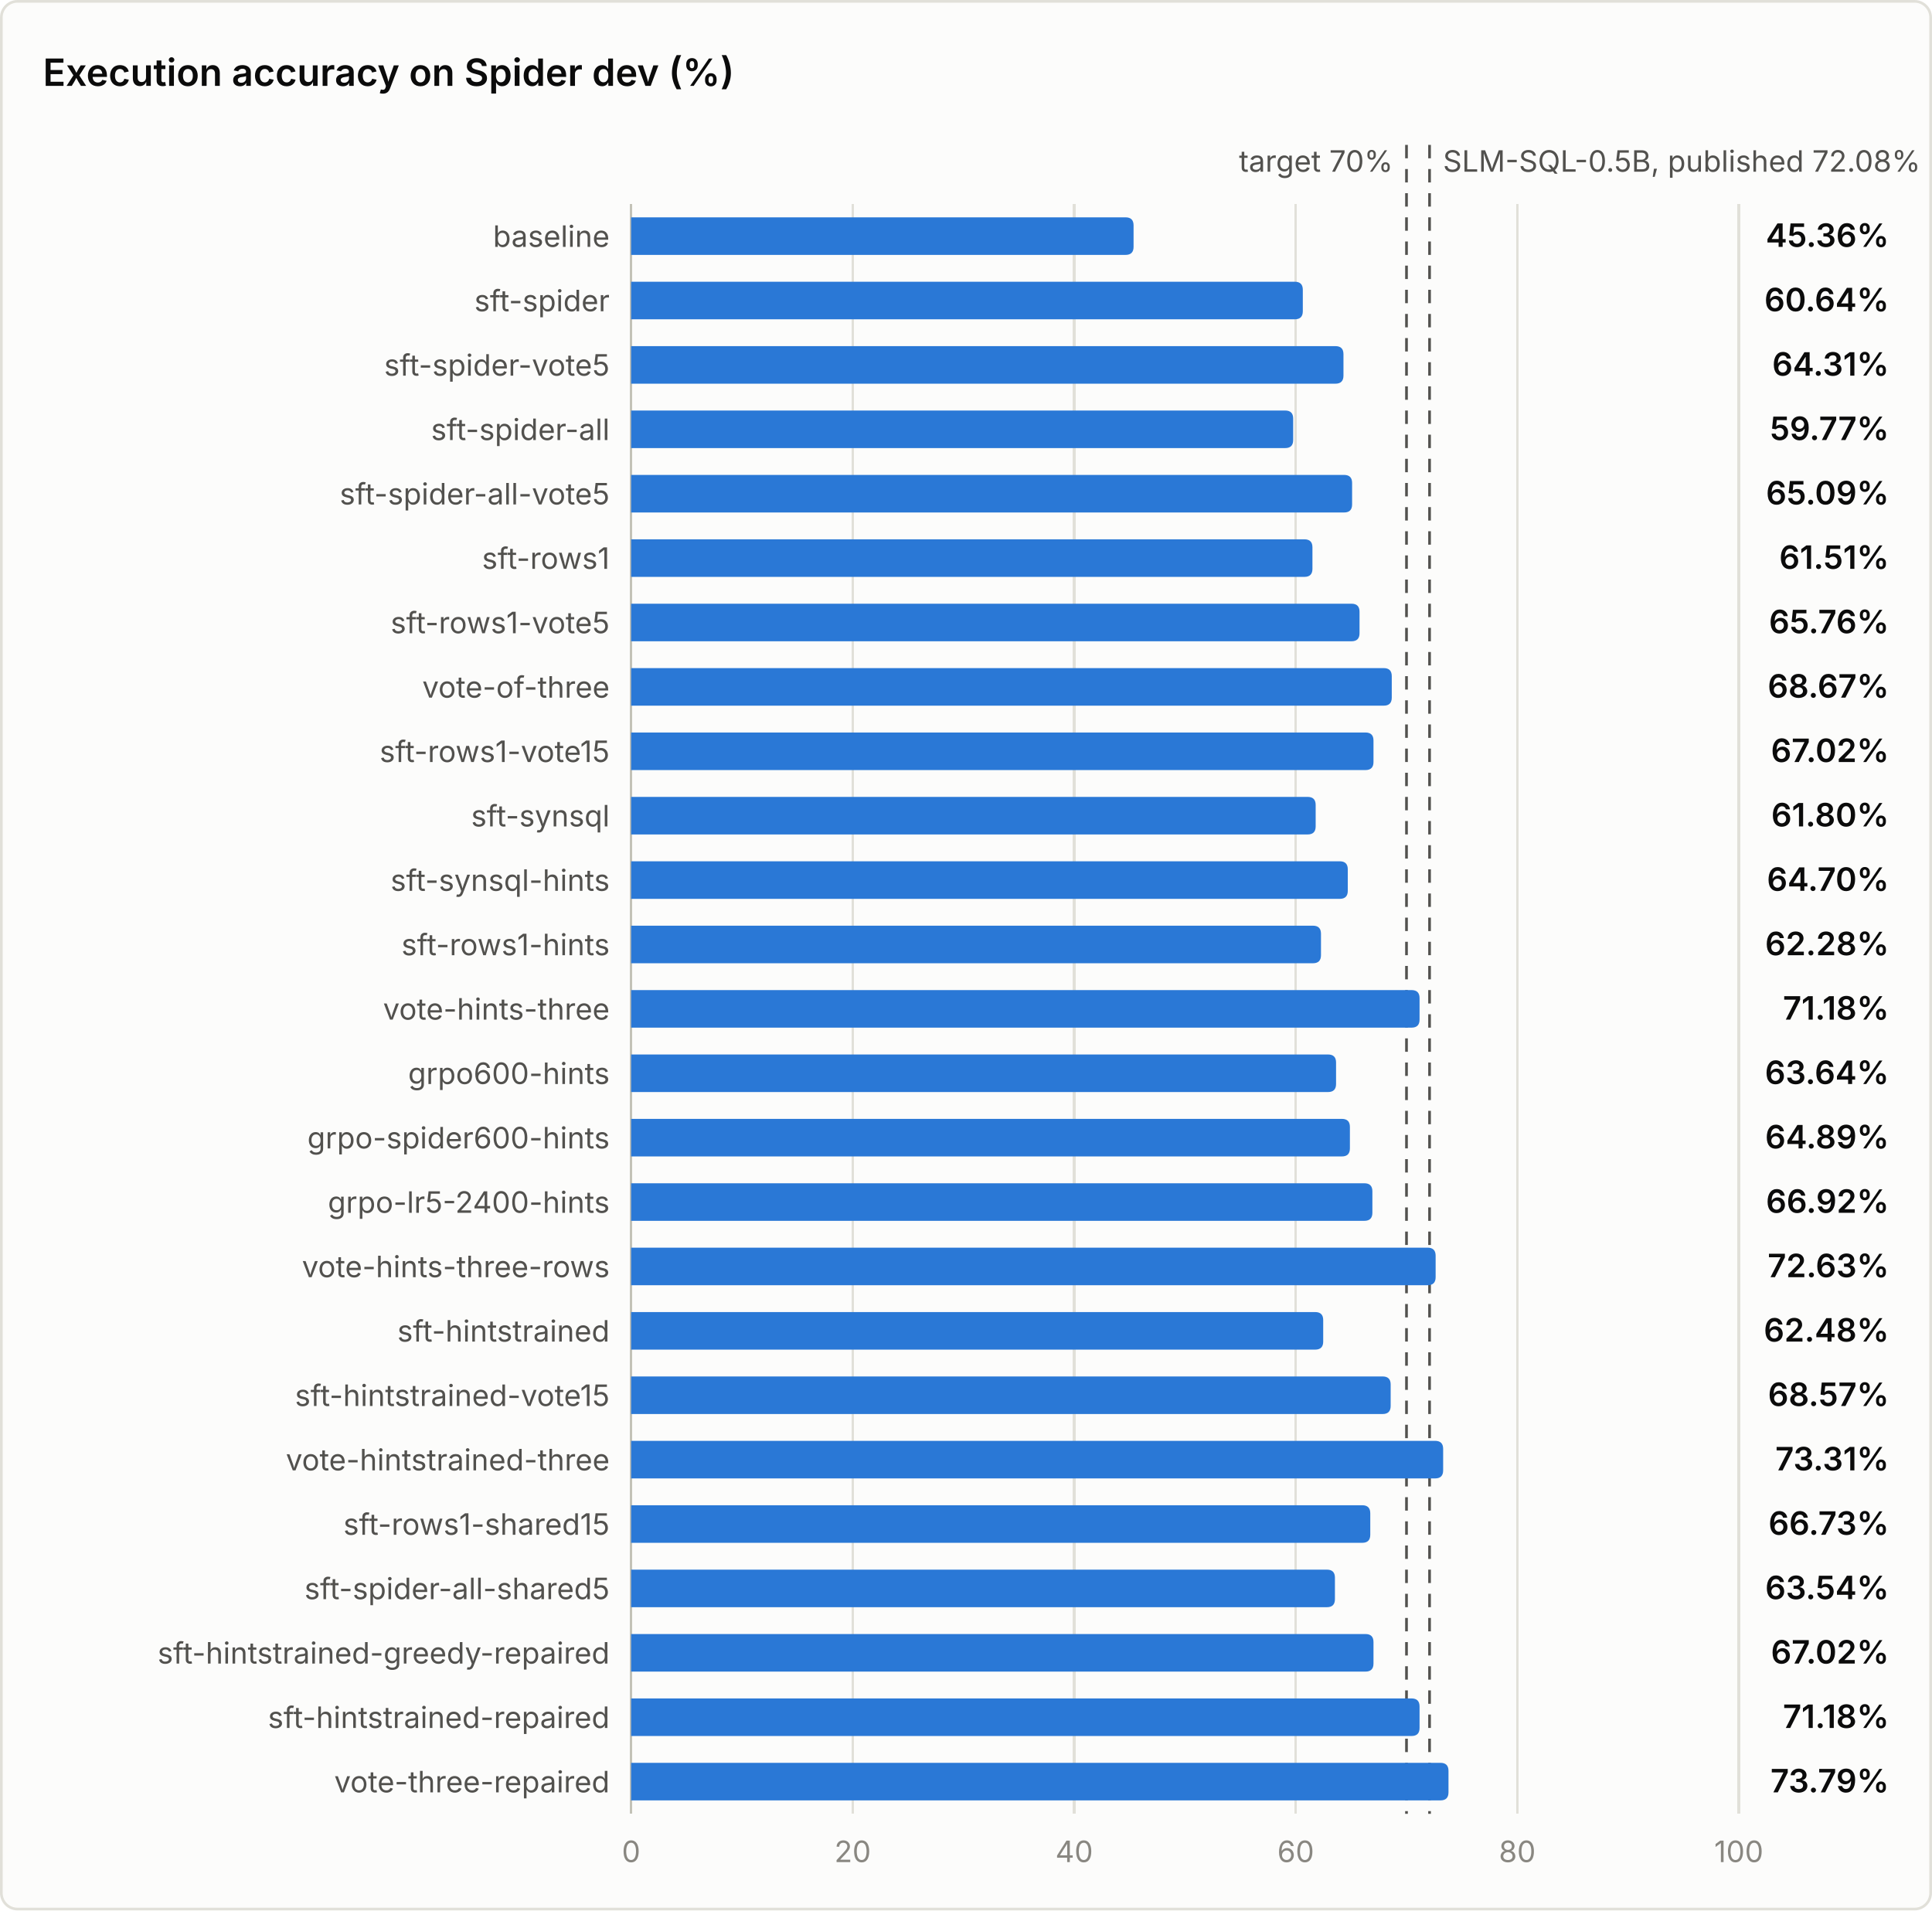
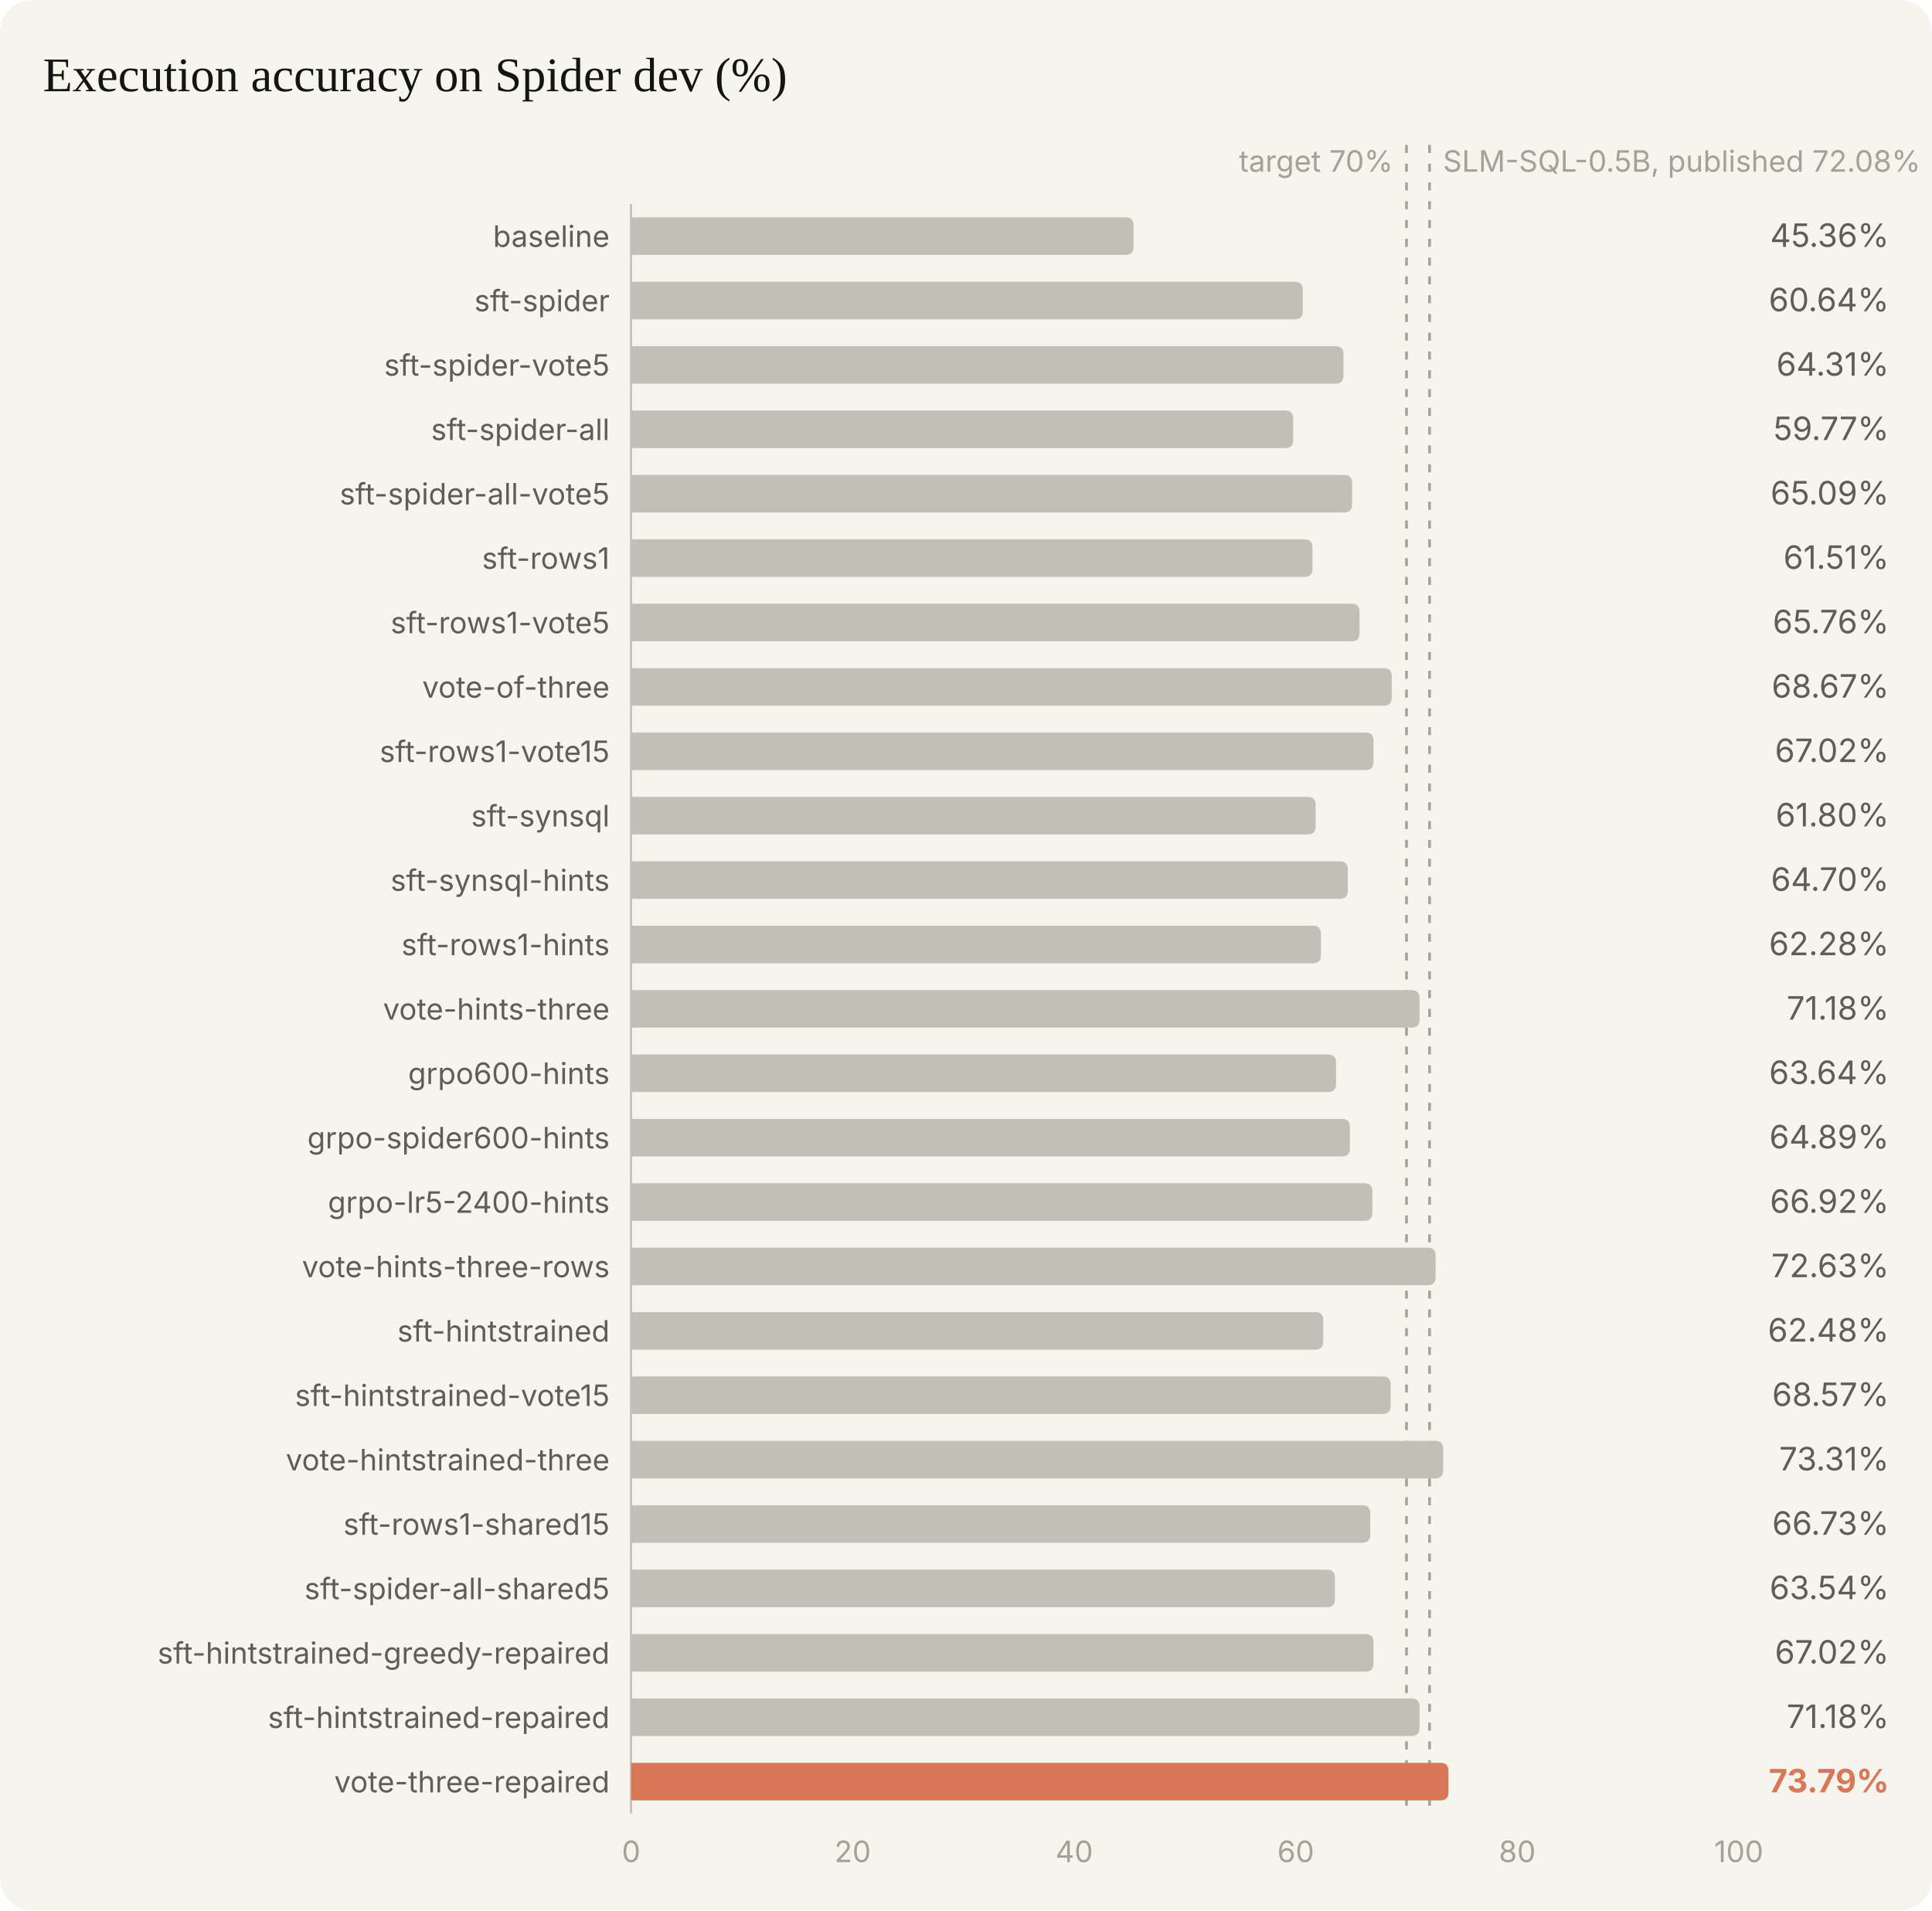
<svg xmlns="http://www.w3.org/2000/svg" width="720" height="712" viewBox="0 0 720 712" role="img" aria-labelledby="chart-title chart-desc" font-family="system-ui, -apple-system, 'Segoe UI', sans-serif">
-   <rect x="0.5" y="0.5" width="719" height="711" rx="6" fill="#fcfcfb" stroke="#e1e0d9" />
-   <text x="16" y="32" font-size="14" font-weight="600" fill="#0b0b0b">Execution accuracy on Spider dev (%)</text>
-   <g font-size="11" fill="#898781" text-anchor="middle" shape-rendering="crispEdges">
-     <line x1="235.20" y1="76" x2="235.20" y2="676" stroke="#c3c2b7" />
+   <rect width="720" height="712" rx="12" fill="#f5f4ed" />
+   <text x="16" y="34" font-size="18" font-family="Georgia, 'Times New Roman', serif" fill="#141413">Execution accuracy on Spider dev (%)</text>
+   <g font-size="11" fill="#a3a198" text-anchor="middle" shape-rendering="crispEdges">
+     <line x1="235.20" y1="76" x2="235.20" y2="676" stroke="#c9c6b8" />
    <text x="235.20" y="694">0</text>
-     <line x1="317.76" y1="76" x2="317.76" y2="676" stroke="#e1e0d9" />
    <text x="317.76" y="694">20</text>
-     <line x1="400.32" y1="76" x2="400.32" y2="676" stroke="#e1e0d9" />
    <text x="400.32" y="694">40</text>
-     <line x1="482.88" y1="76" x2="482.88" y2="676" stroke="#e1e0d9" />
    <text x="482.88" y="694">60</text>
-     <line x1="565.44" y1="76" x2="565.44" y2="676" stroke="#e1e0d9" />
    <text x="565.44" y="694">80</text>
-     <line x1="648.00" y1="76" x2="648.00" y2="676" stroke="#e1e0d9" />
    <text x="648.00" y="694">100</text>
  </g>
-   <g stroke="#52514e" stroke-dasharray="5 4">
+   <g stroke="#a3a198" stroke-dasharray="3 4">
    <line x1="524.16" y1="54" x2="524.16" y2="676" />
    <line x1="532.75" y1="54" x2="532.75" y2="676" />
  </g>
-   <g font-size="11" fill="#52514e">
+   <g font-size="11" fill="#a3a198">
    <text x="519.16" y="64" text-anchor="end">target 70%</text>
    <text x="537.75" y="64" text-anchor="start">SLM-SQL-0.5B, published 72.08%</text>
  </g>
-   <g fill="#2a78d6">
+   <g fill="#c2c0b6">
    <path d="M235.20 81.00 H419.45 Q422.45 81.00 422.45 84.00 V92.00 Q422.45 95.00 419.45 95.00 H235.20 Z" />
    <path d="M235.20 105.00 H482.52 Q485.52 105.00 485.52 108.00 V116.00 Q485.52 119.00 482.52 119.00 H235.20 Z" />
    <path d="M235.20 129.00 H497.67 Q500.67 129.00 500.67 132.00 V140.00 Q500.67 143.00 497.67 143.00 H235.20 Z" />
    <path d="M235.20 153.00 H478.93 Q481.93 153.00 481.93 156.00 V164.00 Q481.93 167.00 478.93 167.00 H235.20 Z" />
    <path d="M235.20 177.00 H500.89 Q503.89 177.00 503.89 180.00 V188.00 Q503.89 191.00 500.89 191.00 H235.20 Z" />
    <path d="M235.20 201.00 H486.11 Q489.11 201.00 489.11 204.00 V212.00 Q489.11 215.00 486.11 215.00 H235.20 Z" />
    <path d="M235.20 225.00 H503.66 Q506.66 225.00 506.66 228.00 V236.00 Q506.66 239.00 503.66 239.00 H235.20 Z" />
    <path d="M235.20 249.00 H515.67 Q518.67 249.00 518.67 252.00 V260.00 Q518.67 263.00 515.67 263.00 H235.20 Z" />
    <path d="M235.20 273.00 H508.86 Q511.86 273.00 511.86 276.00 V284.00 Q511.86 287.00 508.86 287.00 H235.20 Z" />
    <path d="M235.20 297.00 H487.31 Q490.31 297.00 490.31 300.00 V308.00 Q490.31 311.00 487.31 311.00 H235.20 Z" />
    <path d="M235.20 321.00 H499.28 Q502.28 321.00 502.28 324.00 V332.00 Q502.28 335.00 499.28 335.00 H235.20 Z" />
    <path d="M235.20 345.00 H489.29 Q492.29 345.00 492.29 348.00 V356.00 Q492.29 359.00 489.29 359.00 H235.20 Z" />
    <path d="M235.20 369.00 H526.03 Q529.03 369.00 529.03 372.00 V380.00 Q529.03 383.00 526.03 383.00 H235.20 Z" />
    <path d="M235.20 393.00 H494.91 Q497.91 393.00 497.91 396.00 V404.00 Q497.91 407.00 494.91 407.00 H235.20 Z" />
    <path d="M235.20 417.00 H500.07 Q503.07 417.00 503.07 420.00 V428.00 Q503.07 431.00 500.07 431.00 H235.20 Z" />
    <path d="M235.20 441.00 H508.45 Q511.45 441.00 511.45 444.00 V452.00 Q511.45 455.00 508.45 455.00 H235.20 Z" />
    <path d="M235.20 465.00 H532.02 Q535.02 465.00 535.02 468.00 V476.00 Q535.02 479.00 532.02 479.00 H235.20 Z" />
    <path d="M235.20 489.00 H490.12 Q493.12 489.00 493.12 492.00 V500.00 Q493.12 503.00 490.12 503.00 H235.20 Z" />
    <path d="M235.20 513.00 H515.26 Q518.26 513.00 518.26 516.00 V524.00 Q518.26 527.00 515.26 527.00 H235.20 Z" />
    <path d="M235.20 537.00 H534.82 Q537.82 537.00 537.82 540.00 V548.00 Q537.82 551.00 534.82 551.00 H235.20 Z" />
    <path d="M235.20 561.00 H507.66 Q510.66 561.00 510.66 564.00 V572.00 Q510.66 575.00 507.66 575.00 H235.20 Z" />
    <path d="M235.20 585.00 H494.49 Q497.49 585.00 497.49 588.00 V596.00 Q497.49 599.00 494.49 599.00 H235.20 Z" />
    <path d="M235.20 609.00 H508.86 Q511.86 609.00 511.86 612.00 V620.00 Q511.86 623.00 508.86 623.00 H235.20 Z" />
    <path d="M235.20 633.00 H526.03 Q529.03 633.00 529.03 636.00 V644.00 Q529.03 647.00 526.03 647.00 H235.20 Z" />
-     <path d="M235.20 657.00 H536.81 Q539.81 657.00 539.81 660.00 V668.00 Q539.81 671.00 536.81 671.00 H235.20 Z" />
+     <path fill="#d97757" d="M235.20 657.00 H536.81 Q539.81 657.00 539.81 660.00 V668.00 Q539.81 671.00 536.81 671.00 H235.20 Z" />
  </g>
-   <g font-size="11" fill="#52514e" text-anchor="end">
+   <g font-size="11" fill="#5e5d59" text-anchor="end">
    <text x="227.20" y="92.00">baseline</text>
    <text x="227.20" y="116.00">sft-spider</text>
    <text x="227.20" y="140.00">sft-spider-vote5</text>
    <text x="227.20" y="164.00">sft-spider-all</text>
    <text x="227.20" y="188.00">sft-spider-all-vote5</text>
    <text x="227.20" y="212.00">sft-rows1</text>
    <text x="227.20" y="236.00">sft-rows1-vote5</text>
    <text x="227.20" y="260.00">vote-of-three</text>
    <text x="227.20" y="284.00">sft-rows1-vote15</text>
    <text x="227.20" y="308.00">sft-synsql</text>
    <text x="227.20" y="332.00">sft-synsql-hints</text>
    <text x="227.20" y="356.00">sft-rows1-hints</text>
    <text x="227.20" y="380.00">vote-hints-three</text>
    <text x="227.20" y="404.00">grpo600-hints</text>
    <text x="227.20" y="428.00">grpo-spider600-hints</text>
    <text x="227.20" y="452.00">grpo-lr5-2400-hints</text>
    <text x="227.20" y="476.00">vote-hints-three-rows</text>
    <text x="227.20" y="500.00">sft-hintstrained</text>
    <text x="227.20" y="524.00">sft-hintstrained-vote15</text>
    <text x="227.20" y="548.00">vote-hintstrained-three</text>
    <text x="227.20" y="572.00">sft-rows1-shared15</text>
    <text x="227.20" y="596.00">sft-spider-all-shared5</text>
    <text x="227.20" y="620.00">sft-hintstrained-greedy-repaired</text>
    <text x="227.20" y="644.00">sft-hintstrained-repaired</text>
    <text x="227.20" y="668.00">vote-three-repaired</text>
  </g>
-   <g font-size="12" font-weight="600" fill="#0b0b0b" text-anchor="end">
+   <g font-size="12" fill="#5e5d59" text-anchor="end">
    <text x="704" y="92.00">45.36%</text>
    <text x="704" y="116.00">60.64%</text>
    <text x="704" y="140.00">64.31%</text>
    <text x="704" y="164.00">59.77%</text>
    <text x="704" y="188.00">65.09%</text>
    <text x="704" y="212.00">61.51%</text>
    <text x="704" y="236.00">65.76%</text>
    <text x="704" y="260.00">68.67%</text>
    <text x="704" y="284.00">67.02%</text>
    <text x="704" y="308.00">61.80%</text>
    <text x="704" y="332.00">64.70%</text>
    <text x="704" y="356.00">62.28%</text>
    <text x="704" y="380.00">71.18%</text>
    <text x="704" y="404.00">63.64%</text>
    <text x="704" y="428.00">64.89%</text>
    <text x="704" y="452.00">66.92%</text>
    <text x="704" y="476.00">72.63%</text>
    <text x="704" y="500.00">62.48%</text>
    <text x="704" y="524.00">68.57%</text>
    <text x="704" y="548.00">73.31%</text>
    <text x="704" y="572.00">66.73%</text>
    <text x="704" y="596.00">63.54%</text>
    <text x="704" y="620.00">67.02%</text>
    <text x="704" y="644.00">71.18%</text>
-     <text x="704" y="668.00">73.79%</text>
+     <text x="704" y="668.00" font-weight="700" fill="#d97757">73.79%</text>
  </g>
</svg>
